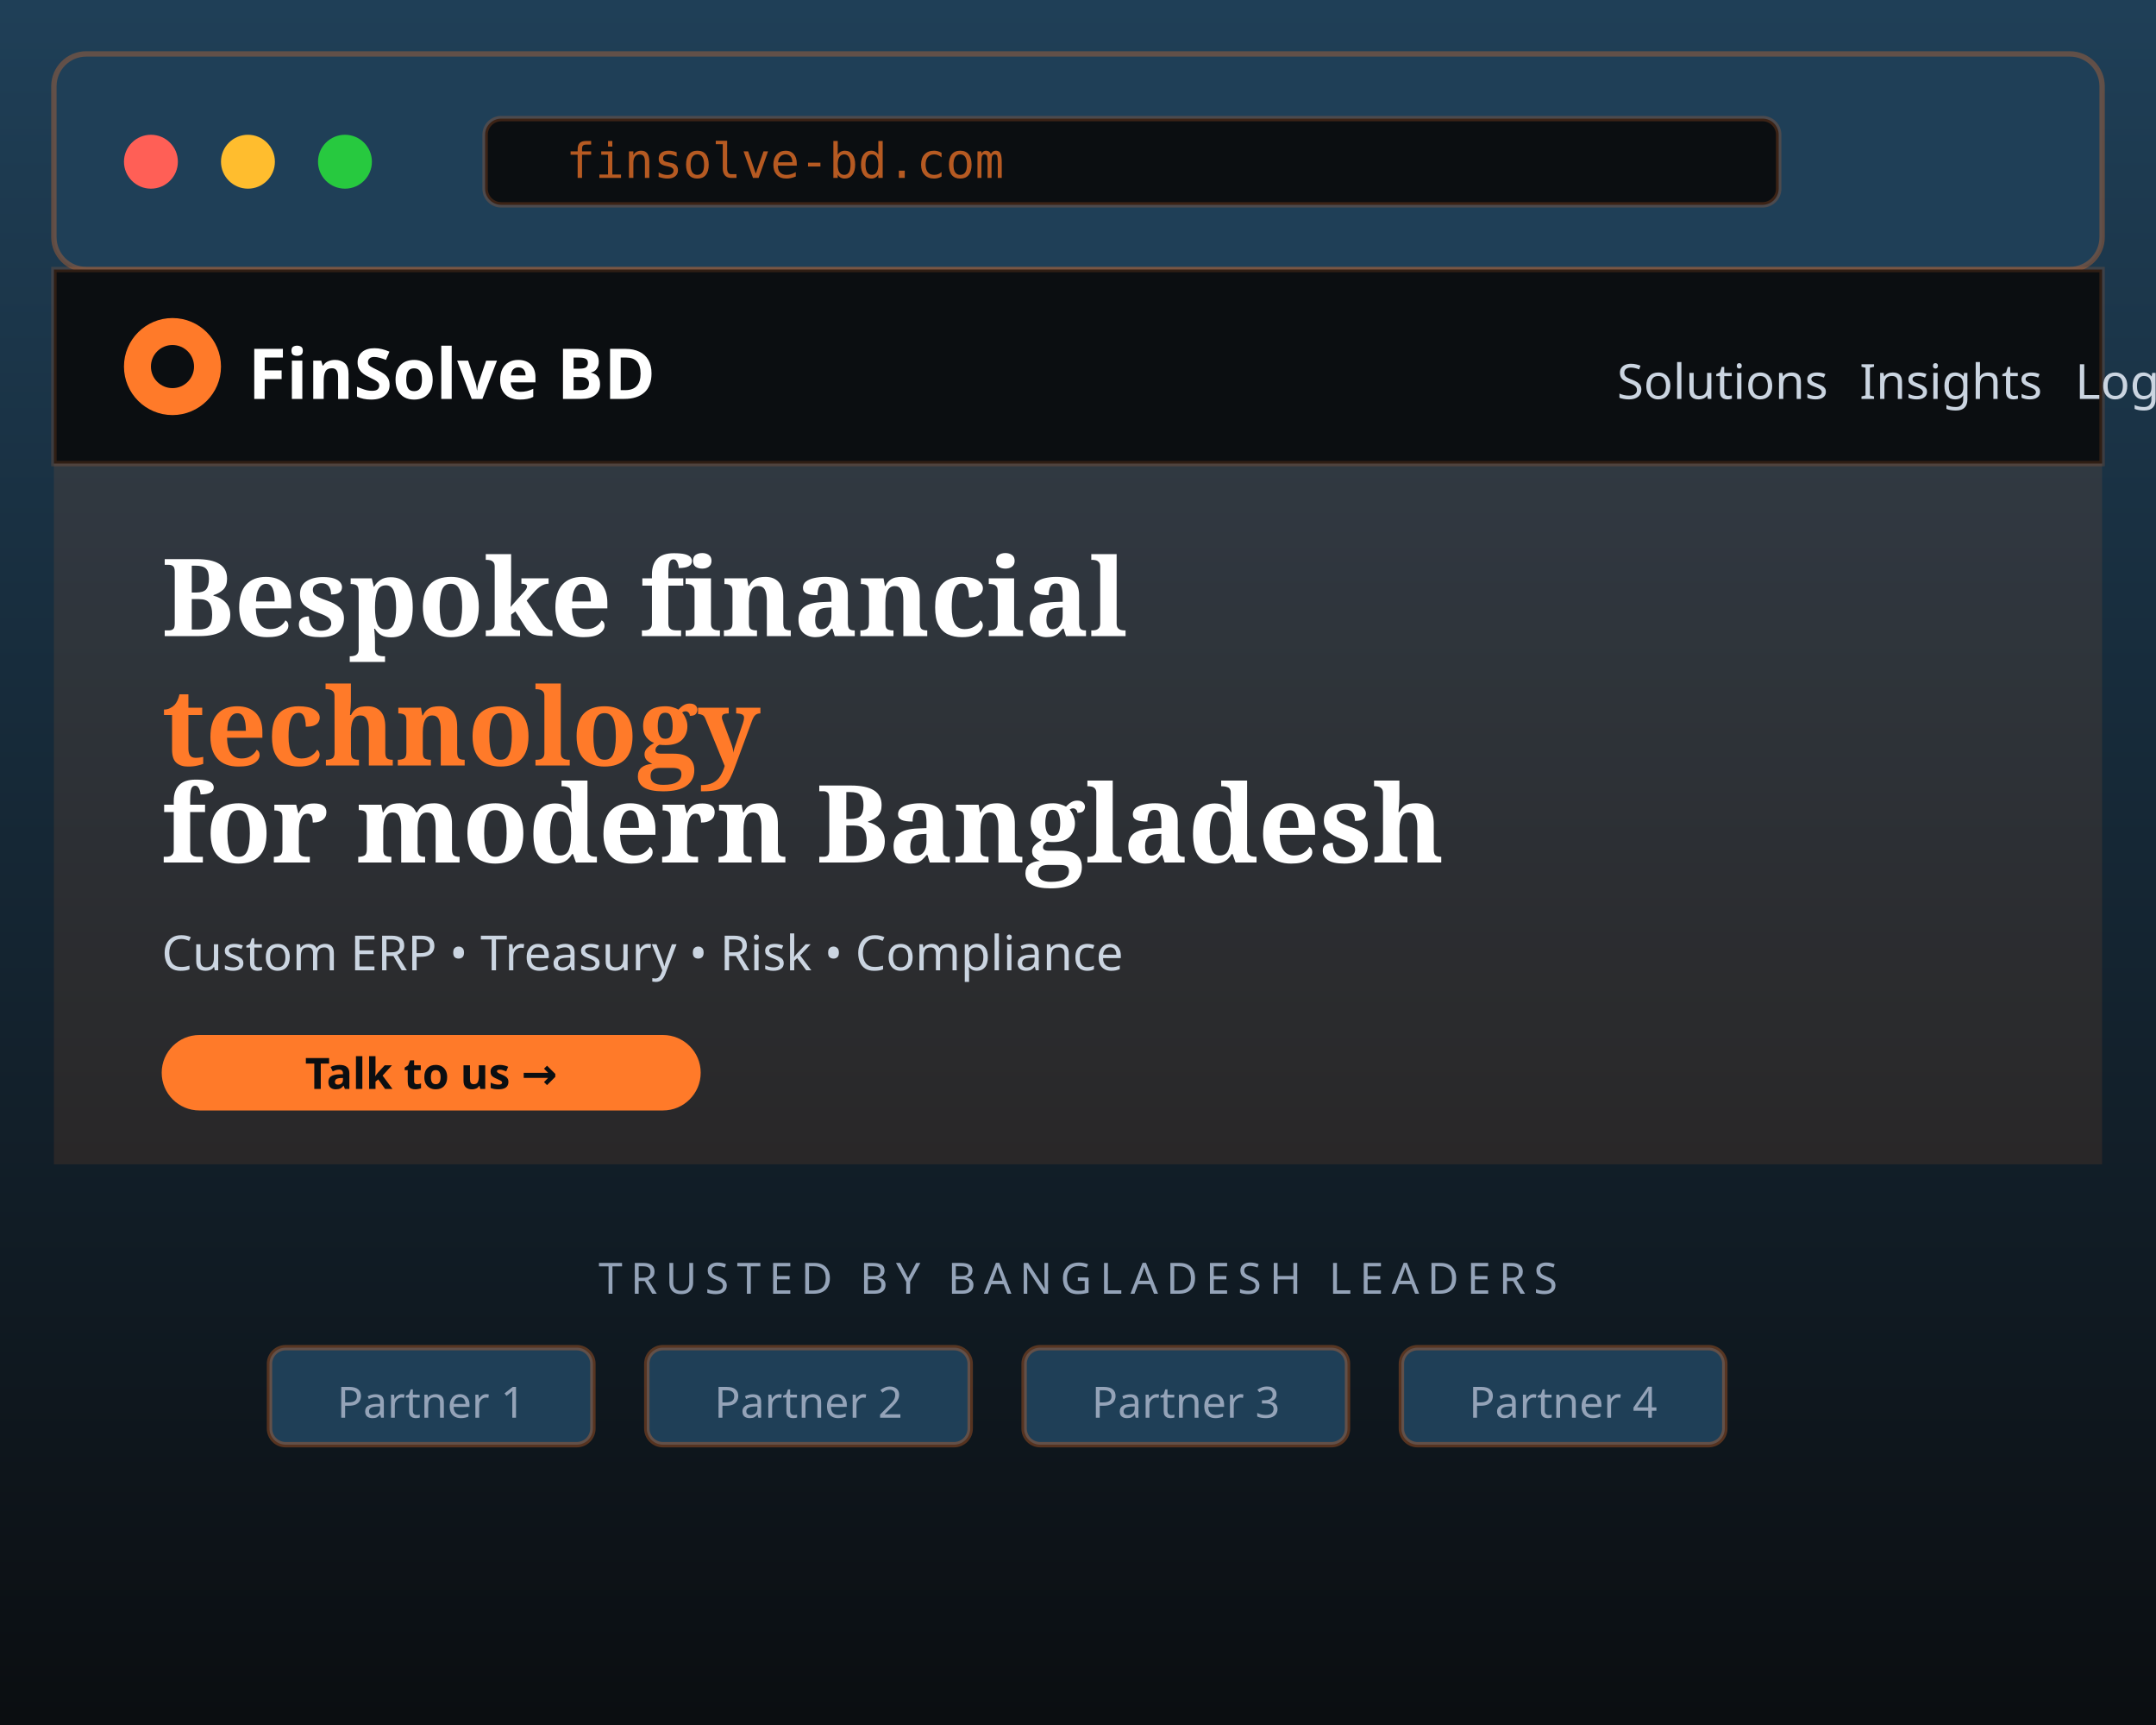
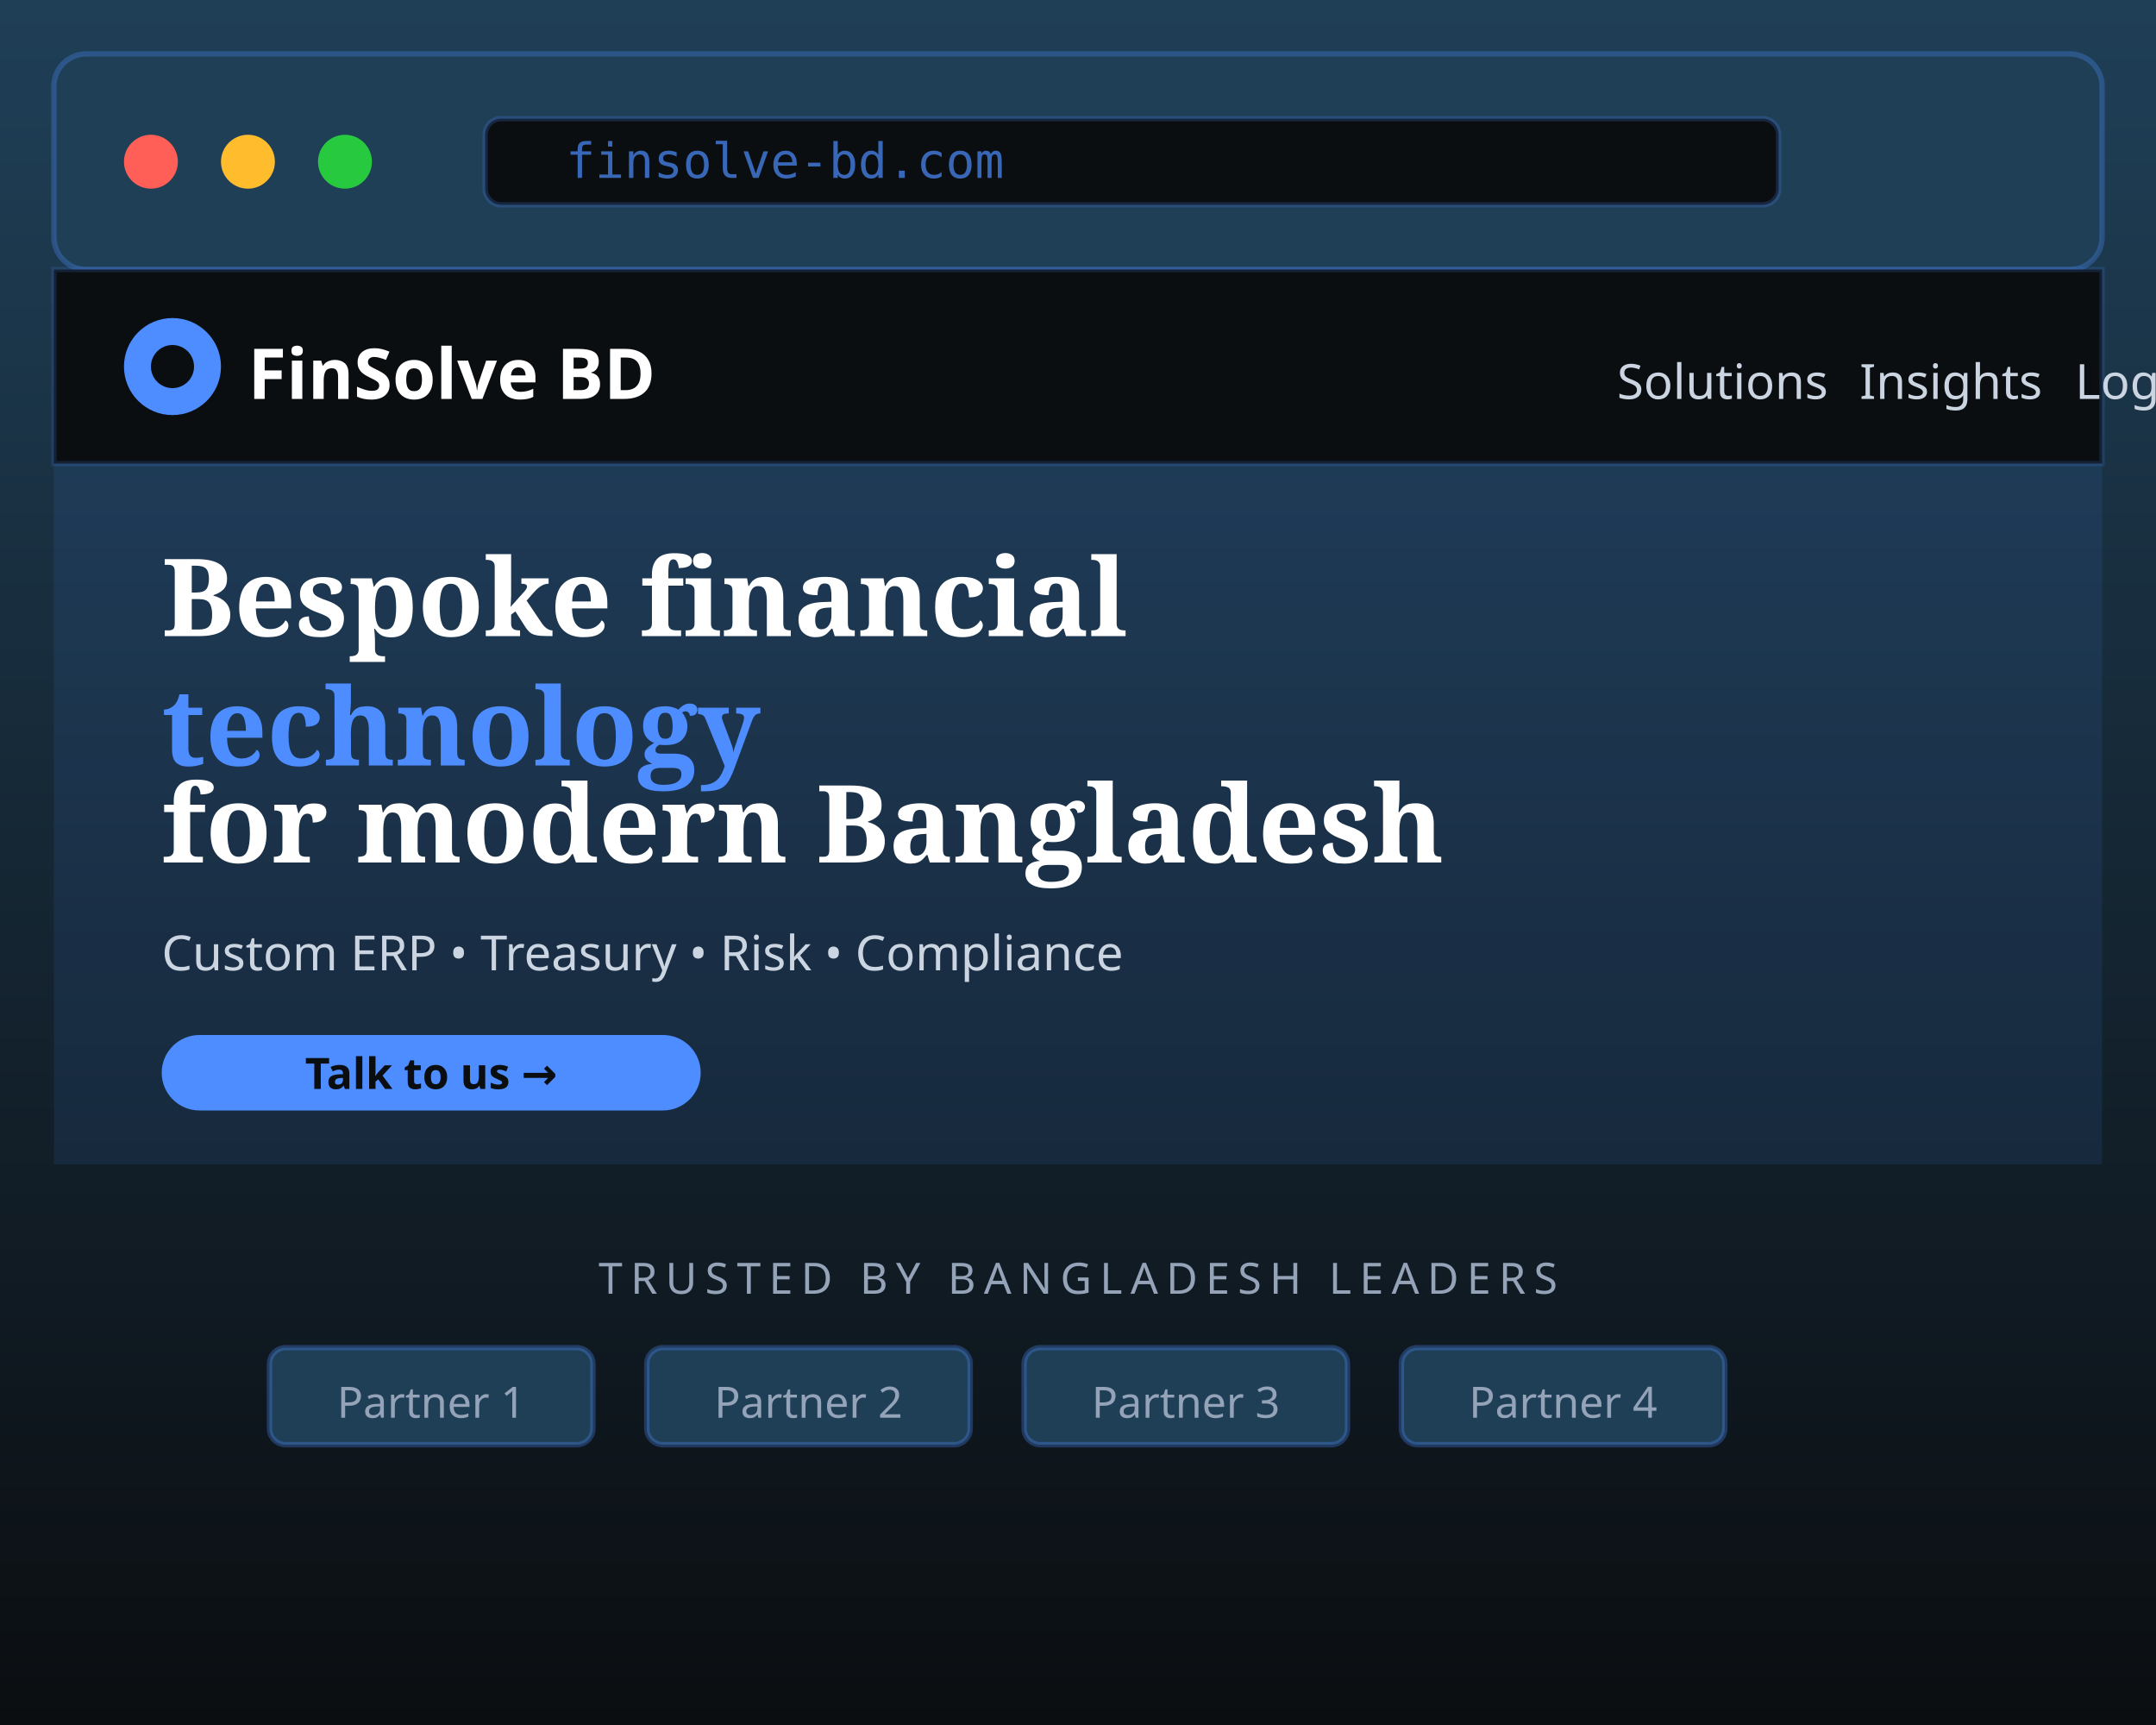
<svg xmlns="http://www.w3.org/2000/svg" viewBox="0 0 400 320">
  <defs>
    <linearGradient id="bg-cw" x1="0" y1="0" x2="0" y2="1">
      <stop offset="0%" stop-color="#1f3f57" />
      <stop offset="100%" stop-color="#0b0e11" />
    </linearGradient>
  </defs>
  <rect width="400" height="320" fill="url(#bg-cw)" />
-   <rect x="10" y="10" width="380" height="40" rx="6" fill="#1f3f57" stroke="#ff7a29" stroke-opacity="0.3" />
+   <rect x="10" y="10" width="380" height="40" rx="6" fill="#1f3f57" stroke="#4d8dff" stroke-opacity="0.3" />
  <circle cx="28" cy="30" r="5" fill="#ff5f56" />
  <circle cx="46" cy="30" r="5" fill="#ffbd2e" />
  <circle cx="64" cy="30" r="5" fill="#27c93f" />
-   <rect x="90" y="22" width="240" height="16" rx="3" fill="#0b0e11" stroke="#ff7a29" stroke-opacity="0.2" />
-   <text x="105" y="33" font-family="monospace" font-size="9" fill="#ff7a29" opacity="0.7">finsolve-bd.com</text>
-   <rect x="10" y="50" width="380" height="36" fill="#0b0e11" stroke="#ff7a29" stroke-opacity="0.15" />
+   <rect x="90" y="22" width="240" height="16" rx="3" fill="#0b0e11" stroke="#4d8dff" stroke-opacity="0.2" />
+   <text x="105" y="33" font-family="monospace" font-size="9" fill="#4d8dff" opacity="0.7">finsolve-bd.com</text>
+   <rect x="10" y="50" width="380" height="36" fill="#0b0e11" stroke="#4d8dff" stroke-opacity="0.15" />
  <g transform="translate(22,58)">
-     <circle cx="10" cy="10" r="9" fill="#ff7a29" />
+     <circle cx="10" cy="10" r="9" fill="#4d8dff" />
    <circle cx="10" cy="10" r="4" fill="#0b0e11" />
  </g>
  <text x="46" y="74" font-family="sans-serif" font-size="13" font-weight="bold" fill="#ffffff">FinSolve BD</text>
  <text x="300" y="74" font-family="sans-serif" font-size="9" fill="#cbd5e1">Solutions</text>
  <text x="345" y="74" font-family="sans-serif" font-size="9" fill="#cbd5e1">Insights</text>
  <text x="385" y="74" font-family="sans-serif" font-size="9" fill="#cbd5e1">Login</text>
-   <rect x="10" y="86" width="380" height="130" fill="#ff7a29" fill-opacity="0.1" />
+   <rect x="10" y="86" width="380" height="130" fill="#4d8dff" fill-opacity="0.1" />
  <text x="30" y="118" font-family="serif" font-size="20" font-weight="bold" fill="#ffffff">Bespoke financial</text>
-   <text x="30" y="142" font-family="serif" font-size="20" font-weight="bold" fill="#ff7a29">technology</text>
+   <text x="30" y="142" font-family="serif" font-size="20" font-weight="bold" fill="#4d8dff">technology</text>
  <text x="30" y="160" font-family="serif" font-size="20" font-weight="bold" fill="#ffffff">for modern Bangladesh</text>
  <text x="30" y="180" font-family="sans-serif" font-size="9" fill="#cbd5e1">Custom ERP • Treasury • Risk • Compliance</text>
-   <rect x="30" y="192" width="100" height="14" rx="7" fill="#ff7a29" />
+   <rect x="30" y="192" width="100" height="14" rx="7" fill="#4d8dff" />
  <text x="80" y="202" text-anchor="middle" font-family="sans-serif" font-size="8" font-weight="bold" fill="#0b0e11">Talk to us →</text>
  <text x="200" y="240" text-anchor="middle" font-family="sans-serif" font-size="8" letter-spacing="1.5" fill="#94a3b8">TRUSTED BY BANGLADESH LEADERS</text>
  <g transform="translate(50,250)">
-     <rect width="60" height="18" rx="3" fill="#1f3f57" stroke="#ff7a29" stroke-opacity="0.3" />
+     <rect width="60" height="18" rx="3" fill="#1f3f57" stroke="#4d8dff" stroke-opacity="0.3" />
    <text x="30" y="13" text-anchor="middle" font-family="sans-serif" font-size="8" fill="#94a3b8">Partner 1</text>
-     <rect x="70" width="60" height="18" rx="3" fill="#1f3f57" stroke="#ff7a29" stroke-opacity="0.3" />
+     <rect x="70" width="60" height="18" rx="3" fill="#1f3f57" stroke="#4d8dff" stroke-opacity="0.3" />
    <text x="100" y="13" text-anchor="middle" font-family="sans-serif" font-size="8" fill="#94a3b8">Partner 2</text>
-     <rect x="140" width="60" height="18" rx="3" fill="#1f3f57" stroke="#ff7a29" stroke-opacity="0.3" />
+     <rect x="140" width="60" height="18" rx="3" fill="#1f3f57" stroke="#4d8dff" stroke-opacity="0.3" />
    <text x="170" y="13" text-anchor="middle" font-family="sans-serif" font-size="8" fill="#94a3b8">Partner 3</text>
-     <rect x="210" width="60" height="18" rx="3" fill="#1f3f57" stroke="#ff7a29" stroke-opacity="0.3" />
+     <rect x="210" width="60" height="18" rx="3" fill="#1f3f57" stroke="#4d8dff" stroke-opacity="0.3" />
    <text x="240" y="13" text-anchor="middle" font-family="sans-serif" font-size="8" fill="#94a3b8">Partner 4</text>
  </g>
</svg>
